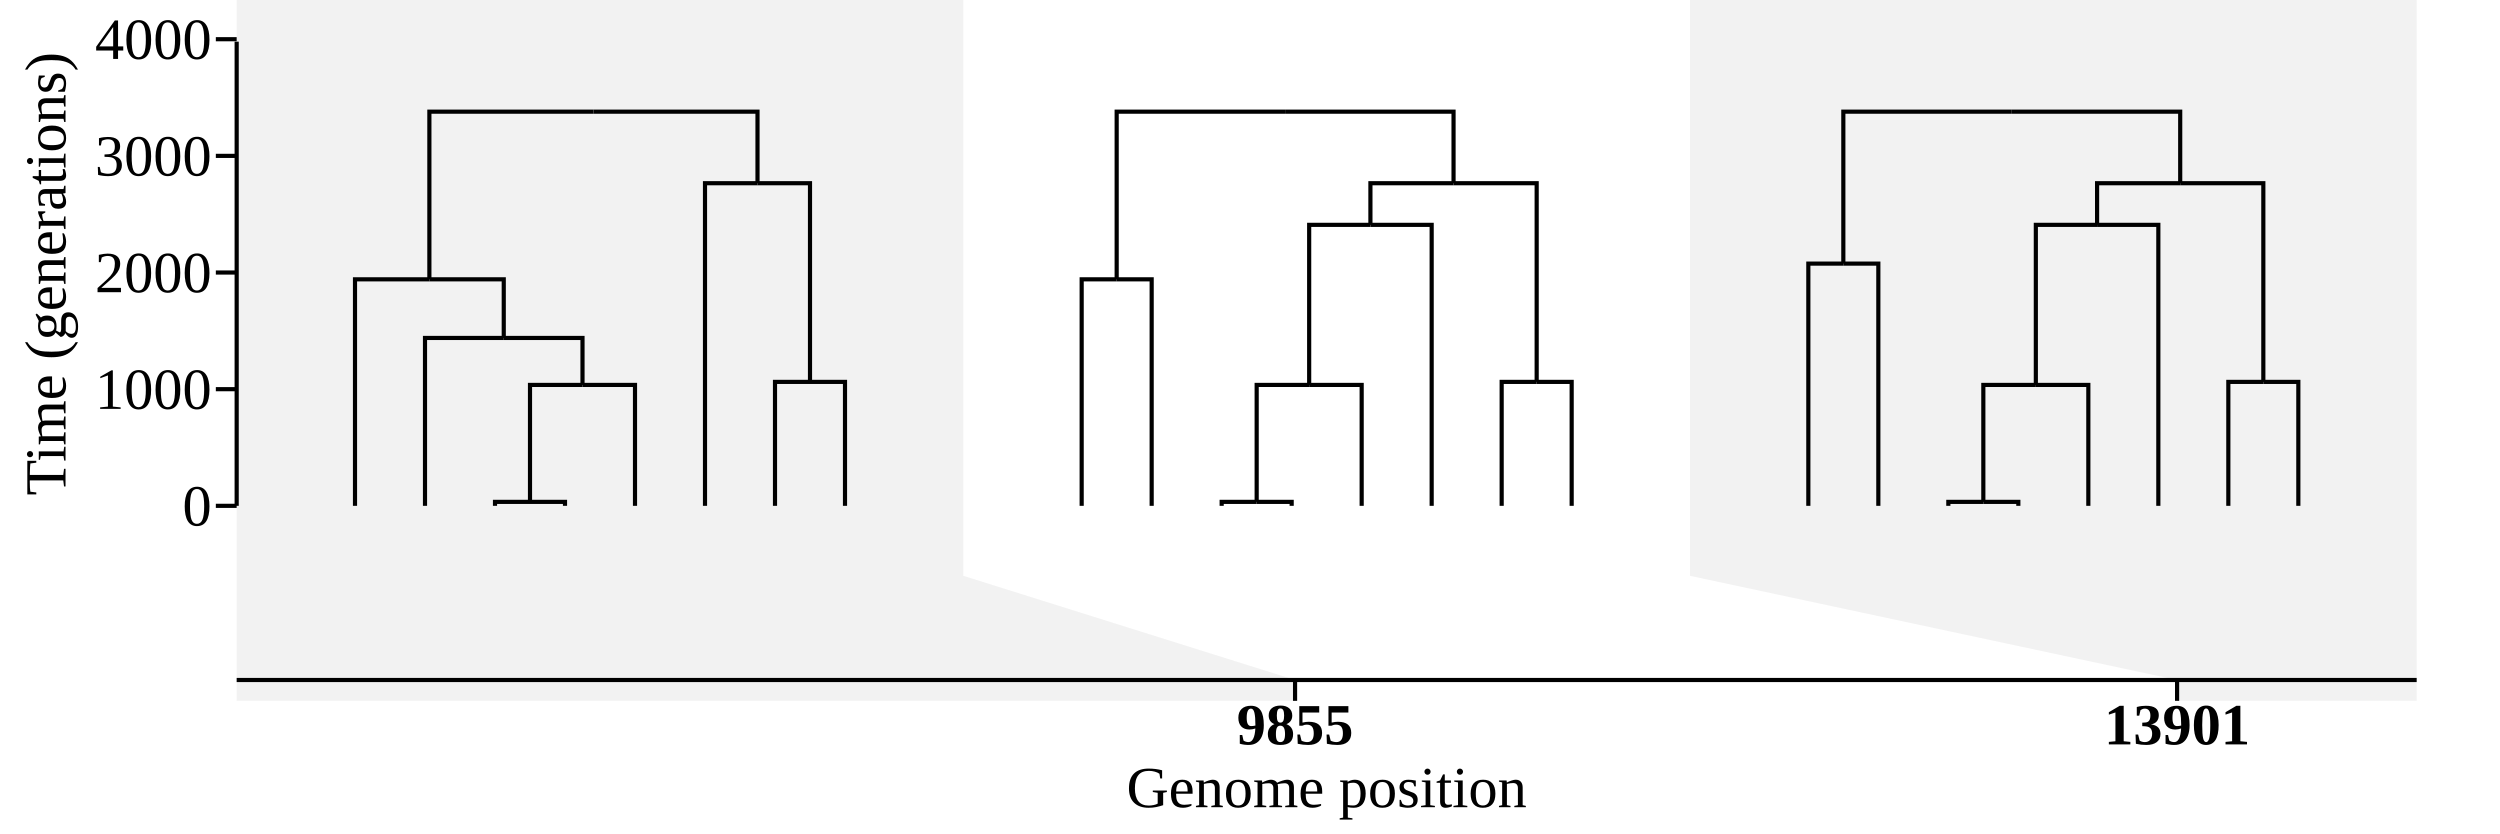
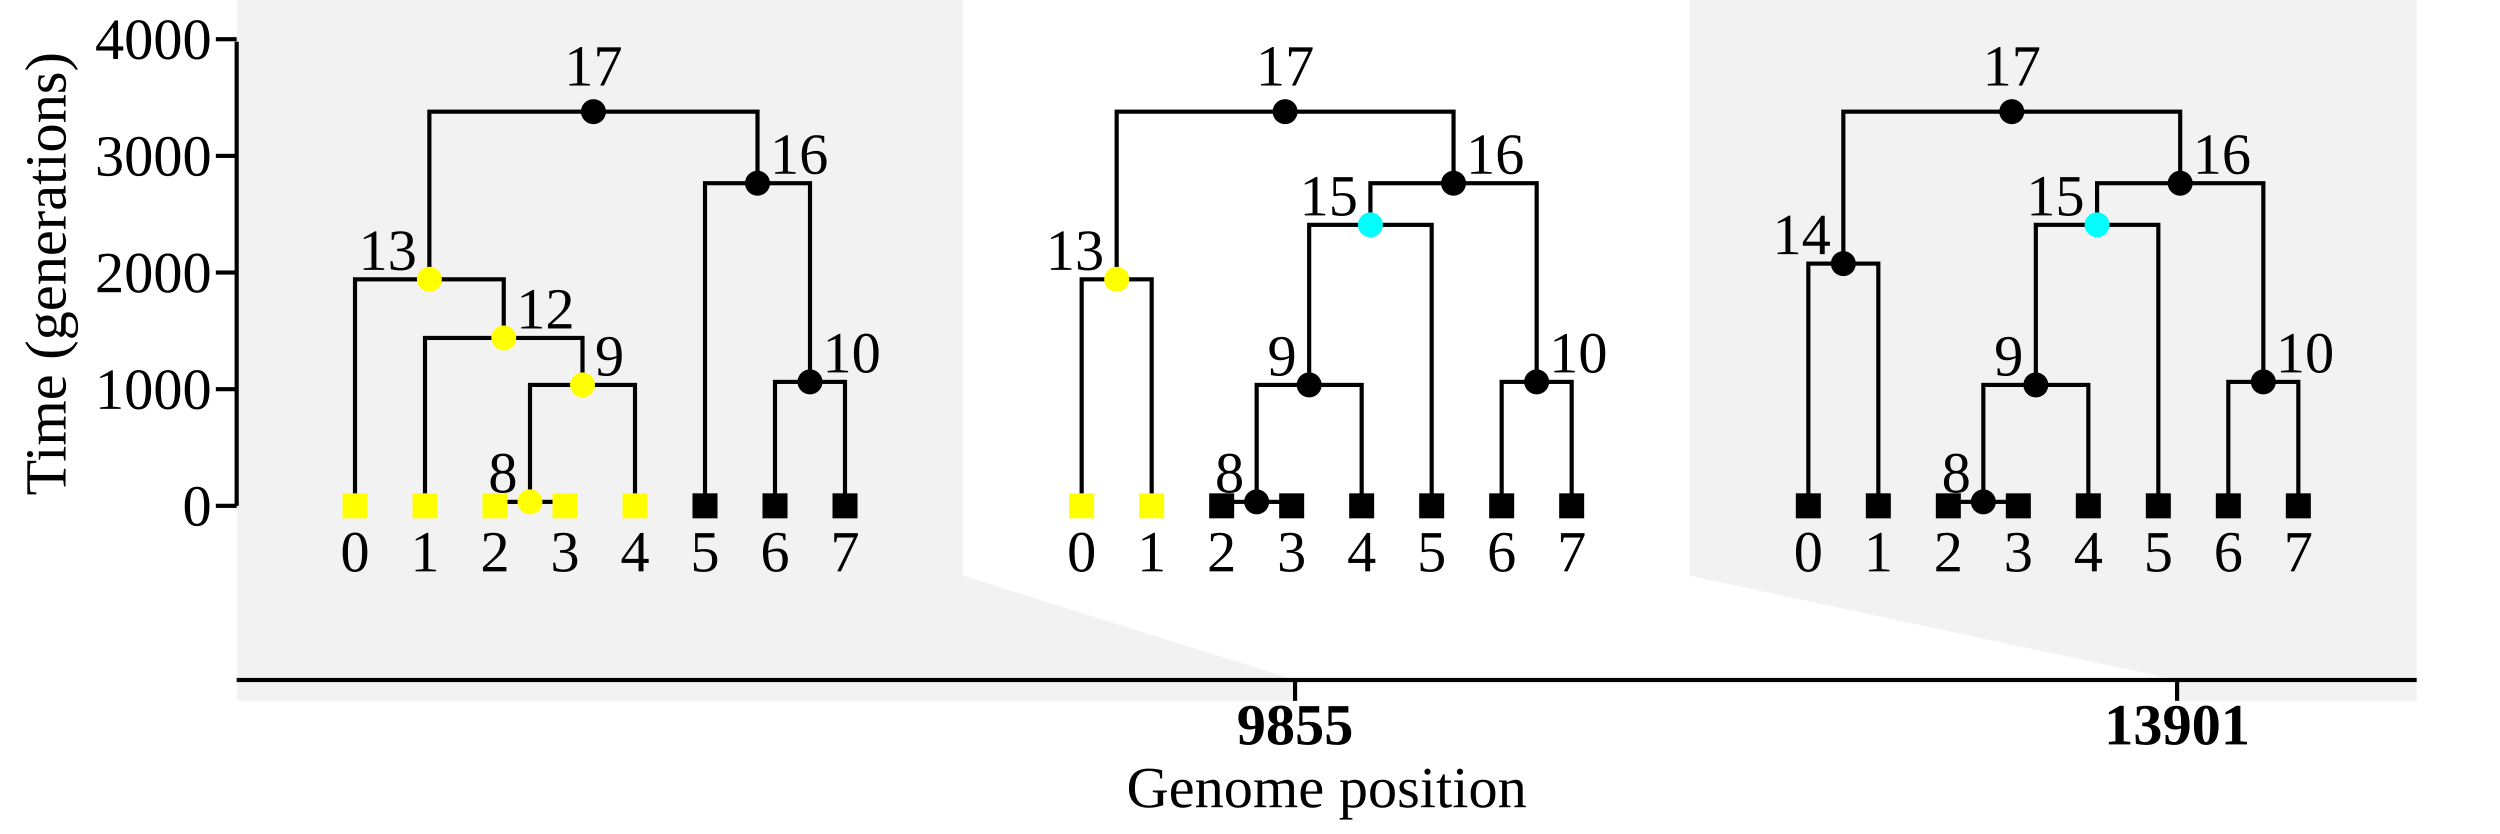
<svg xmlns="http://www.w3.org/2000/svg" baseProfile="full" height="200" version="1.1" width="600">
  <defs>
-     <style type="text/css">.background path {fill: #808080; fill-opacity: 0}.background path:nth-child(odd) {fill-opacity: .1}.axes {font-size: 14px}.x-axis .tick .lab {font-weight: bold; dominant-baseline: hanging}.axes, .tree {font-size: 14px; text-anchor: middle}.axes line, .edge {stroke: black; fill: none}.axes .ax-skip {stroke-dasharray: 4}.y-axis .grid {stroke: #FAFAFA}.node &gt; .sym {fill: black; stroke: none}.site &gt; .sym {stroke: black}.mut text {fill: red; font-style: italic}.mut.extra text {fill: hotpink}.mut line {fill: none; stroke: none}.mut .sym {fill: none; stroke: red}.mut.extra .sym {stroke: hotpink}.node .mut .sym {stroke-width: 1.5px}.tree text, .tree-sequence text {dominant-baseline: central}.plotbox .lab.lft {text-anchor: end}.plotbox .lab.rgt {text-anchor: start}.node &gt; .sym, .node &gt; .lab {display: none}.node.leaf &gt; .sym, .node.leaf &gt; .lab {display: initial}</style>
+     <style type="text/css">.background path {fill: #808080; fill-opacity: 0}.background path:nth-child(odd) {fill-opacity: .1}.axes {font-size: 14px}.x-axis .tick .lab {font-weight: bold; dominant-baseline: hanging}.axes, .tree {font-size: 14px; text-anchor: middle}.axes line, .edge {stroke: black; fill: none}.axes .ax-skip {stroke-dasharray: 4}.y-axis .grid {stroke: #FAFAFA}.node &gt; .sym {fill: black; stroke: none}.site &gt; .sym {stroke: black}.mut text {fill: red; font-style: italic}.mut.extra text {fill: hotpink}.mut line {fill: none; stroke: none}.mut .sym {fill: none; stroke: red}.mut.extra .sym {stroke: hotpink}.node .mut .sym {stroke-width: 1.5px}.tree text, .tree-sequence text {dominant-baseline: central}.plotbox .lab.lft {text-anchor: end}.plotbox .lab.rgt {text-anchor: start}.n13 .sym {fill: yellow}.n15 &gt; .sym {fill: cyan}</style>
  </defs>
  <g class="tree-sequence">
    <g class="background">
      <path d="M56.8,0 l174.4,0 l0,138.2 l79.614,25 l0,5 l-254.014,0 l0,-5 l0,-25 l0,-138.2z" />
      <path d="M231.2,0 l174.4,0 l0,138.2 l116.9,25 l0,5 l-211.687,0 l0,-5 l-79.614,-25 l0,-138.2z" />
      <path d="M405.6,0 l174.4,0 l0,138.2 l0,25 l0,5 l-57.5,0 l0,-5 l-116.9,-25 l0,-138.2z" />
    </g>
    <g class="axes">
      <g class="x-axis">
        <g class="title" transform="translate(318.4 200)">
          <text class="lab" text-anchor="middle" transform="translate(0 -11)">Genome position</text>
        </g>
        <line class="ax-line" x1="56.8" x2="580" y1="163.2" y2="163.2" />
        <g class="ticks">
          <g class="tick" transform="translate(310.814 163.2)">
            <line x1="0" x2="0" y1="0" y2="5" />
            <g transform="translate(0 6)">
              <text class="lab">9855</text>
            </g>
          </g>
          <g class="tick" transform="translate(522.5 163.2)">
            <line x1="0" x2="0" y1="0" y2="5" />
            <g transform="translate(0 6)">
              <text class="lab">13901</text>
            </g>
          </g>
        </g>
      </g>
      <g class="y-axis">
        <g class="title" transform="translate(0 65.7)">
          <text class="lab" text-anchor="middle" transform="translate(11) rotate(-90)">Time (generations)</text>
        </g>
        <line class="ax-line" x1="56.8" x2="56.8" y1="121.4" y2="10" />
        <g class="ticks">
          <g class="tick" transform="translate(56.8 121.4)">
            <line x1="0" x2="-5" y1="0" y2="0" />
            <g transform="translate(-6 0)">
              <text class="lab" text-anchor="end">0</text>
            </g>
          </g>
          <g class="tick" transform="translate(56.8 93.4029)">
            <line x1="0" x2="-5" y1="0" y2="0" />
            <g transform="translate(-6 0)">
              <text class="lab" text-anchor="end">1000</text>
            </g>
          </g>
          <g class="tick" transform="translate(56.8 65.4058)">
            <line x1="0" x2="-5" y1="0" y2="0" />
            <g transform="translate(-6 0)">
              <text class="lab" text-anchor="end">2000</text>
            </g>
          </g>
          <g class="tick" transform="translate(56.8 37.4087)">
            <line x1="0" x2="-5" y1="0" y2="0" />
            <g transform="translate(-6 0)">
              <text class="lab" text-anchor="end">3000</text>
            </g>
          </g>
          <g class="tick" transform="translate(56.8 9.41159)">
            <line x1="0" x2="-5" y1="0" y2="0" />
            <g transform="translate(-6 0)">
              <text class="lab" text-anchor="end">4000</text>
            </g>
          </g>
        </g>
      </g>
    </g>
    <g class="plotbox trees">
      <g class="tree t0" transform="translate(56.8 0)">
        <g class="plotbox">
          <g class="c2 node n17 p3 root" transform="translate(85.625 26.8)">
            <g class="a17 c2 node n13 p3" transform="translate(-39.375 40.2375)">
              <g class="a13 i0 leaf node n0 p0 sample" transform="translate(-17.85 54.3625)">
                <path class="edge" d="M 0 0 V -54.362 H 17.85" />
                <rect class="sym" height="6" width="6" x="-3" y="-3" />
                <text class="lab" transform="translate(0 11)">0</text>
              </g>
              <g class="a13 c2 node n12 p3" transform="translate(17.85 14.0706)">
                <g class="a12 i0 leaf node n1 p0 sample" transform="translate(-18.9 40.2919)">
                  <path class="edge" d="M 0 0 V -40.292 H 18.9" />
                  <rect class="sym" height="6" width="6" x="-3" y="-3" />
                  <text class="lab" transform="translate(0 11)">1</text>
                </g>
                <g class="a12 c2 node n9 p3" transform="translate(18.9 11.2733)">
                  <g class="a9 i2 leaf node n4 p1 sample" transform="translate(12.6 29.0186)">
                    <path class="edge" d="M 0 0 V -29.019 H -12.6" />
                    <rect class="sym" height="6" width="6" x="-3" y="-3" />
                    <text class="lab" transform="translate(0 11)">4</text>
                  </g>
                  <g class="a9 c2 node n8 p0" transform="translate(-12.6 28.067)">
                    <g class="a8 i1 leaf node n2 p0 sample" transform="translate(-8.4 0.95157)">
                      <path class="edge" d="M 0 0 V -0.952 H 8.4" />
                      <rect class="sym" height="6" width="6" x="-3" y="-3" />
                      <text class="lab" transform="translate(0 11)">2</text>
                    </g>
                    <g class="a8 i1 leaf node n3 p0 sample" transform="translate(8.4 0.95157)">
                      <path class="edge" d="M 0 0 V -0.952 H -8.4" />
                      <rect class="sym" height="6" width="6" x="-3" y="-3" />
                      <text class="lab" transform="translate(0 11)">3</text>
                    </g>
                    <path class="edge" d="M 0 0 V -28.067 H 12.6" />
                    <circle class="sym" cx="0" cy="0" r="3" />
                    <text class="lab lft" transform="translate(-3 -7.0)">8</text>
                  </g>
                  <path class="edge" d="M 0 0 V -11.273 H -18.9" />
                  <circle class="sym" cx="0" cy="0" r="3" />
                  <text class="lab rgt" transform="translate(3 -7.0)">9</text>
                </g>
                <path class="edge" d="M 0 0 V -14.071 H -17.85" />
                <circle class="sym" cx="0" cy="0" r="3" />
                <text class="lab rgt" transform="translate(3 -7.0)">12</text>
              </g>
              <path class="edge" d="M 0 0 V -40.237 H 39.375" />
              <circle class="sym" cx="0" cy="0" r="3" />
              <text class="lab lft" transform="translate(-3 -7.0)">13</text>
            </g>
            <g class="a17 c2 node n16 p3" transform="translate(39.375 17.1723)">
              <g class="a16 i2 leaf node n5 p1 sample" transform="translate(-12.6 77.4277)">
                <path class="edge" d="M 0 0 V -77.428 H 12.6" />
                <rect class="sym" height="6" width="6" x="-3" y="-3" />
                <text class="lab" transform="translate(0 11)">5</text>
              </g>
              <g class="a16 c2 node n10 p3" transform="translate(12.6 47.6807)">
                <g class="a10 i3 leaf node n6 p2 sample" transform="translate(-8.4 29.747)">
                  <path class="edge" d="M 0 0 V -29.747 H 8.4" />
                  <rect class="sym" height="6" width="6" x="-3" y="-3" />
                  <text class="lab" transform="translate(0 11)">6</text>
                </g>
                <g class="a10 i3 leaf node n7 p2 sample" transform="translate(8.4 29.747)">
                  <path class="edge" d="M 0 0 V -29.747 H -8.4" />
                  <rect class="sym" height="6" width="6" x="-3" y="-3" />
                  <text class="lab" transform="translate(0 11)">7</text>
                </g>
                <path class="edge" d="M 0 0 V -47.681 H -12.6" />
                <circle class="sym" cx="0" cy="0" r="3" />
                <text class="lab rgt" transform="translate(3 -7.0)">10</text>
              </g>
              <path class="edge" d="M 0 0 V -17.172 H -39.375" />
              <circle class="sym" cx="0" cy="0" r="3" />
              <text class="lab rgt" transform="translate(3 -7.0)">16</text>
            </g>
            <circle class="sym" cx="0" cy="0" r="3" />
            <text class="lab" transform="translate(0 -11)">17</text>
          </g>
        </g>
      </g>
      <g class="tree t1" transform="translate(231.2 0)">
        <g class="plotbox">
          <g class="c2 node n17 p3 root" transform="translate(77.225 26.8)">
            <g class="a17 c2 node n13 p3" transform="translate(-40.425 40.2375)">
              <g class="a13 i0 leaf node n0 p0 sample" transform="translate(-8.4 54.3625)">
                <path class="edge" d="M 0 0 V -54.362 H 8.4" />
                <rect class="sym" height="6" width="6" x="-3" y="-3" />
                <text class="lab" transform="translate(0 11)">0</text>
              </g>
              <g class="a13 i0 leaf node n1 p0 sample" transform="translate(8.4 54.3625)">
                <path class="edge" d="M 0 0 V -54.362 H -8.4" />
                <rect class="sym" height="6" width="6" x="-3" y="-3" />
                <text class="lab" transform="translate(0 11)">1</text>
              </g>
              <path class="edge" d="M 0 0 V -40.237 H 40.425" />
              <circle class="sym" cx="0" cy="0" r="3" />
              <text class="lab lft" transform="translate(-3 -7.0)">13</text>
            </g>
            <g class="a17 c2 node n16 p3" transform="translate(40.425 17.1723)">
              <g class="a16 c2 node n10 p3" transform="translate(19.95 47.6807)">
                <g class="a10 i3 leaf node n6 p2 sample" transform="translate(-8.4 29.747)">
                  <path class="edge" d="M 0 0 V -29.747 H 8.4" />
                  <rect class="sym" height="6" width="6" x="-3" y="-3" />
                  <text class="lab" transform="translate(0 11)">6</text>
                </g>
                <g class="a10 i3 leaf node n7 p2 sample" transform="translate(8.4 29.747)">
                  <path class="edge" d="M 0 0 V -29.747 H -8.4" />
                  <rect class="sym" height="6" width="6" x="-3" y="-3" />
                  <text class="lab" transform="translate(0 11)">7</text>
                </g>
                <path class="edge" d="M 0 0 V -47.681 H -19.95" />
                <circle class="sym" cx="0" cy="0" r="3" />
                <text class="lab rgt" transform="translate(3 -7.0)">10</text>
              </g>
              <g class="a16 c2 node n15 p3" transform="translate(-19.95 9.99148)">
                <g class="a15 i2 leaf node n5 p1 sample" transform="translate(14.7 67.4362)">
                  <path class="edge" d="M 0 0 V -67.436 H -14.7" />
                  <rect class="sym" height="6" width="6" x="-3" y="-3" />
                  <text class="lab" transform="translate(0 11)">5</text>
                </g>
                <g class="a15 c2 node n9 p3" transform="translate(-14.7 38.4177)">
                  <g class="a9 i2 leaf node n4 p1 sample" transform="translate(12.6 29.0186)">
                    <path class="edge" d="M 0 0 V -29.019 H -12.6" />
                    <rect class="sym" height="6" width="6" x="-3" y="-3" />
                    <text class="lab" transform="translate(0 11)">4</text>
                  </g>
                  <g class="a9 c2 node n8 p0" transform="translate(-12.6 28.067)">
                    <g class="a8 i1 leaf node n2 p0 sample" transform="translate(-8.4 0.95157)">
                      <path class="edge" d="M 0 0 V -0.952 H 8.4" />
                      <rect class="sym" height="6" width="6" x="-3" y="-3" />
                      <text class="lab" transform="translate(0 11)">2</text>
                    </g>
                    <g class="a8 i1 leaf node n3 p0 sample" transform="translate(8.4 0.95157)">
                      <path class="edge" d="M 0 0 V -0.952 H -8.4" />
                      <rect class="sym" height="6" width="6" x="-3" y="-3" />
                      <text class="lab" transform="translate(0 11)">3</text>
                    </g>
                    <path class="edge" d="M 0 0 V -28.067 H 12.6" />
                    <circle class="sym" cx="0" cy="0" r="3" />
                    <text class="lab lft" transform="translate(-3 -7.0)">8</text>
                  </g>
                  <path class="edge" d="M 0 0 V -38.418 H 14.7" />
                  <circle class="sym" cx="0" cy="0" r="3" />
                  <text class="lab lft" transform="translate(-3 -7.0)">9</text>
                </g>
                <path class="edge" d="M 0 0 V -9.991 H 19.95" />
                <circle class="sym" cx="0" cy="0" r="3" />
                <text class="lab lft" transform="translate(-3 -7.0)">15</text>
              </g>
              <path class="edge" d="M 0 0 V -17.172 H -40.425" />
              <circle class="sym" cx="0" cy="0" r="3" />
              <text class="lab rgt" transform="translate(3 -7.0)">16</text>
            </g>
            <circle class="sym" cx="0" cy="0" r="3" />
            <text class="lab" transform="translate(0 -11)">17</text>
          </g>
        </g>
      </g>
      <g class="tree t2" transform="translate(405.6 0)">
        <g class="plotbox">
          <g class="c2 node n17 p3 root" transform="translate(77.225 26.8)">
            <g class="a17 c2 node n16 p3" transform="translate(40.425 17.1723)">
              <g class="a16 c2 node n10 p3" transform="translate(19.95 47.6807)">
                <g class="a10 i3 leaf node n6 p2 sample" transform="translate(-8.4 29.747)">
                  <path class="edge" d="M 0 0 V -29.747 H 8.4" />
                  <rect class="sym" height="6" width="6" x="-3" y="-3" />
                  <text class="lab" transform="translate(0 11)">6</text>
                </g>
                <g class="a10 i3 leaf node n7 p2 sample" transform="translate(8.4 29.747)">
                  <path class="edge" d="M 0 0 V -29.747 H -8.4" />
                  <rect class="sym" height="6" width="6" x="-3" y="-3" />
                  <text class="lab" transform="translate(0 11)">7</text>
                </g>
                <path class="edge" d="M 0 0 V -47.681 H -19.95" />
                <circle class="sym" cx="0" cy="0" r="3" />
                <text class="lab rgt" transform="translate(3 -7.0)">10</text>
              </g>
              <g class="a16 c2 node n15 p3" transform="translate(-19.95 9.99148)">
                <g class="a15 i2 leaf node n5 p1 sample" transform="translate(14.7 67.4362)">
                  <path class="edge" d="M 0 0 V -67.436 H -14.7" />
                  <rect class="sym" height="6" width="6" x="-3" y="-3" />
                  <text class="lab" transform="translate(0 11)">5</text>
                </g>
                <g class="a15 c2 node n9 p3" transform="translate(-14.7 38.4177)">
                  <g class="a9 i2 leaf node n4 p1 sample" transform="translate(12.6 29.0186)">
                    <path class="edge" d="M 0 0 V -29.019 H -12.6" />
                    <rect class="sym" height="6" width="6" x="-3" y="-3" />
                    <text class="lab" transform="translate(0 11)">4</text>
                  </g>
                  <g class="a9 c2 node n8 p0" transform="translate(-12.6 28.067)">
                    <g class="a8 i1 leaf node n2 p0 sample" transform="translate(-8.4 0.95157)">
                      <path class="edge" d="M 0 0 V -0.952 H 8.4" />
                      <rect class="sym" height="6" width="6" x="-3" y="-3" />
                      <text class="lab" transform="translate(0 11)">2</text>
                    </g>
                    <g class="a8 i1 leaf node n3 p0 sample" transform="translate(8.4 0.95157)">
                      <path class="edge" d="M 0 0 V -0.952 H -8.4" />
                      <rect class="sym" height="6" width="6" x="-3" y="-3" />
                      <text class="lab" transform="translate(0 11)">3</text>
                    </g>
                    <path class="edge" d="M 0 0 V -28.067 H 12.6" />
                    <circle class="sym" cx="0" cy="0" r="3" />
                    <text class="lab lft" transform="translate(-3 -7.0)">8</text>
                  </g>
                  <path class="edge" d="M 0 0 V -38.418 H 14.7" />
                  <circle class="sym" cx="0" cy="0" r="3" />
                  <text class="lab lft" transform="translate(-3 -7.0)">9</text>
                </g>
                <path class="edge" d="M 0 0 V -9.991 H 19.95" />
                <circle class="sym" cx="0" cy="0" r="3" />
                <text class="lab lft" transform="translate(-3 -7.0)">15</text>
              </g>
              <path class="edge" d="M 0 0 V -17.172 H -40.425" />
              <circle class="sym" cx="0" cy="0" r="3" />
              <text class="lab rgt" transform="translate(3 -7.0)">16</text>
            </g>
            <g class="a17 c2 node n14 p3" transform="translate(-40.425 36.4658)">
              <g class="a14 i0 leaf node n0 p0 sample" transform="translate(-8.4 58.1342)">
                <path class="edge" d="M 0 0 V -58.134 H 8.4" />
                <rect class="sym" height="6" width="6" x="-3" y="-3" />
                <text class="lab" transform="translate(0 11)">0</text>
              </g>
              <g class="a14 i0 leaf node n1 p0 sample" transform="translate(8.4 58.1342)">
                <path class="edge" d="M 0 0 V -58.134 H -8.4" />
                <rect class="sym" height="6" width="6" x="-3" y="-3" />
                <text class="lab" transform="translate(0 11)">1</text>
              </g>
              <path class="edge" d="M 0 0 V -36.466 H 40.425" />
              <circle class="sym" cx="0" cy="0" r="3" />
              <text class="lab lft" transform="translate(-3 -7.0)">14</text>
            </g>
            <circle class="sym" cx="0" cy="0" r="3" />
            <text class="lab" transform="translate(0 -11)">17</text>
          </g>
        </g>
      </g>
    </g>
  </g>
</svg>
